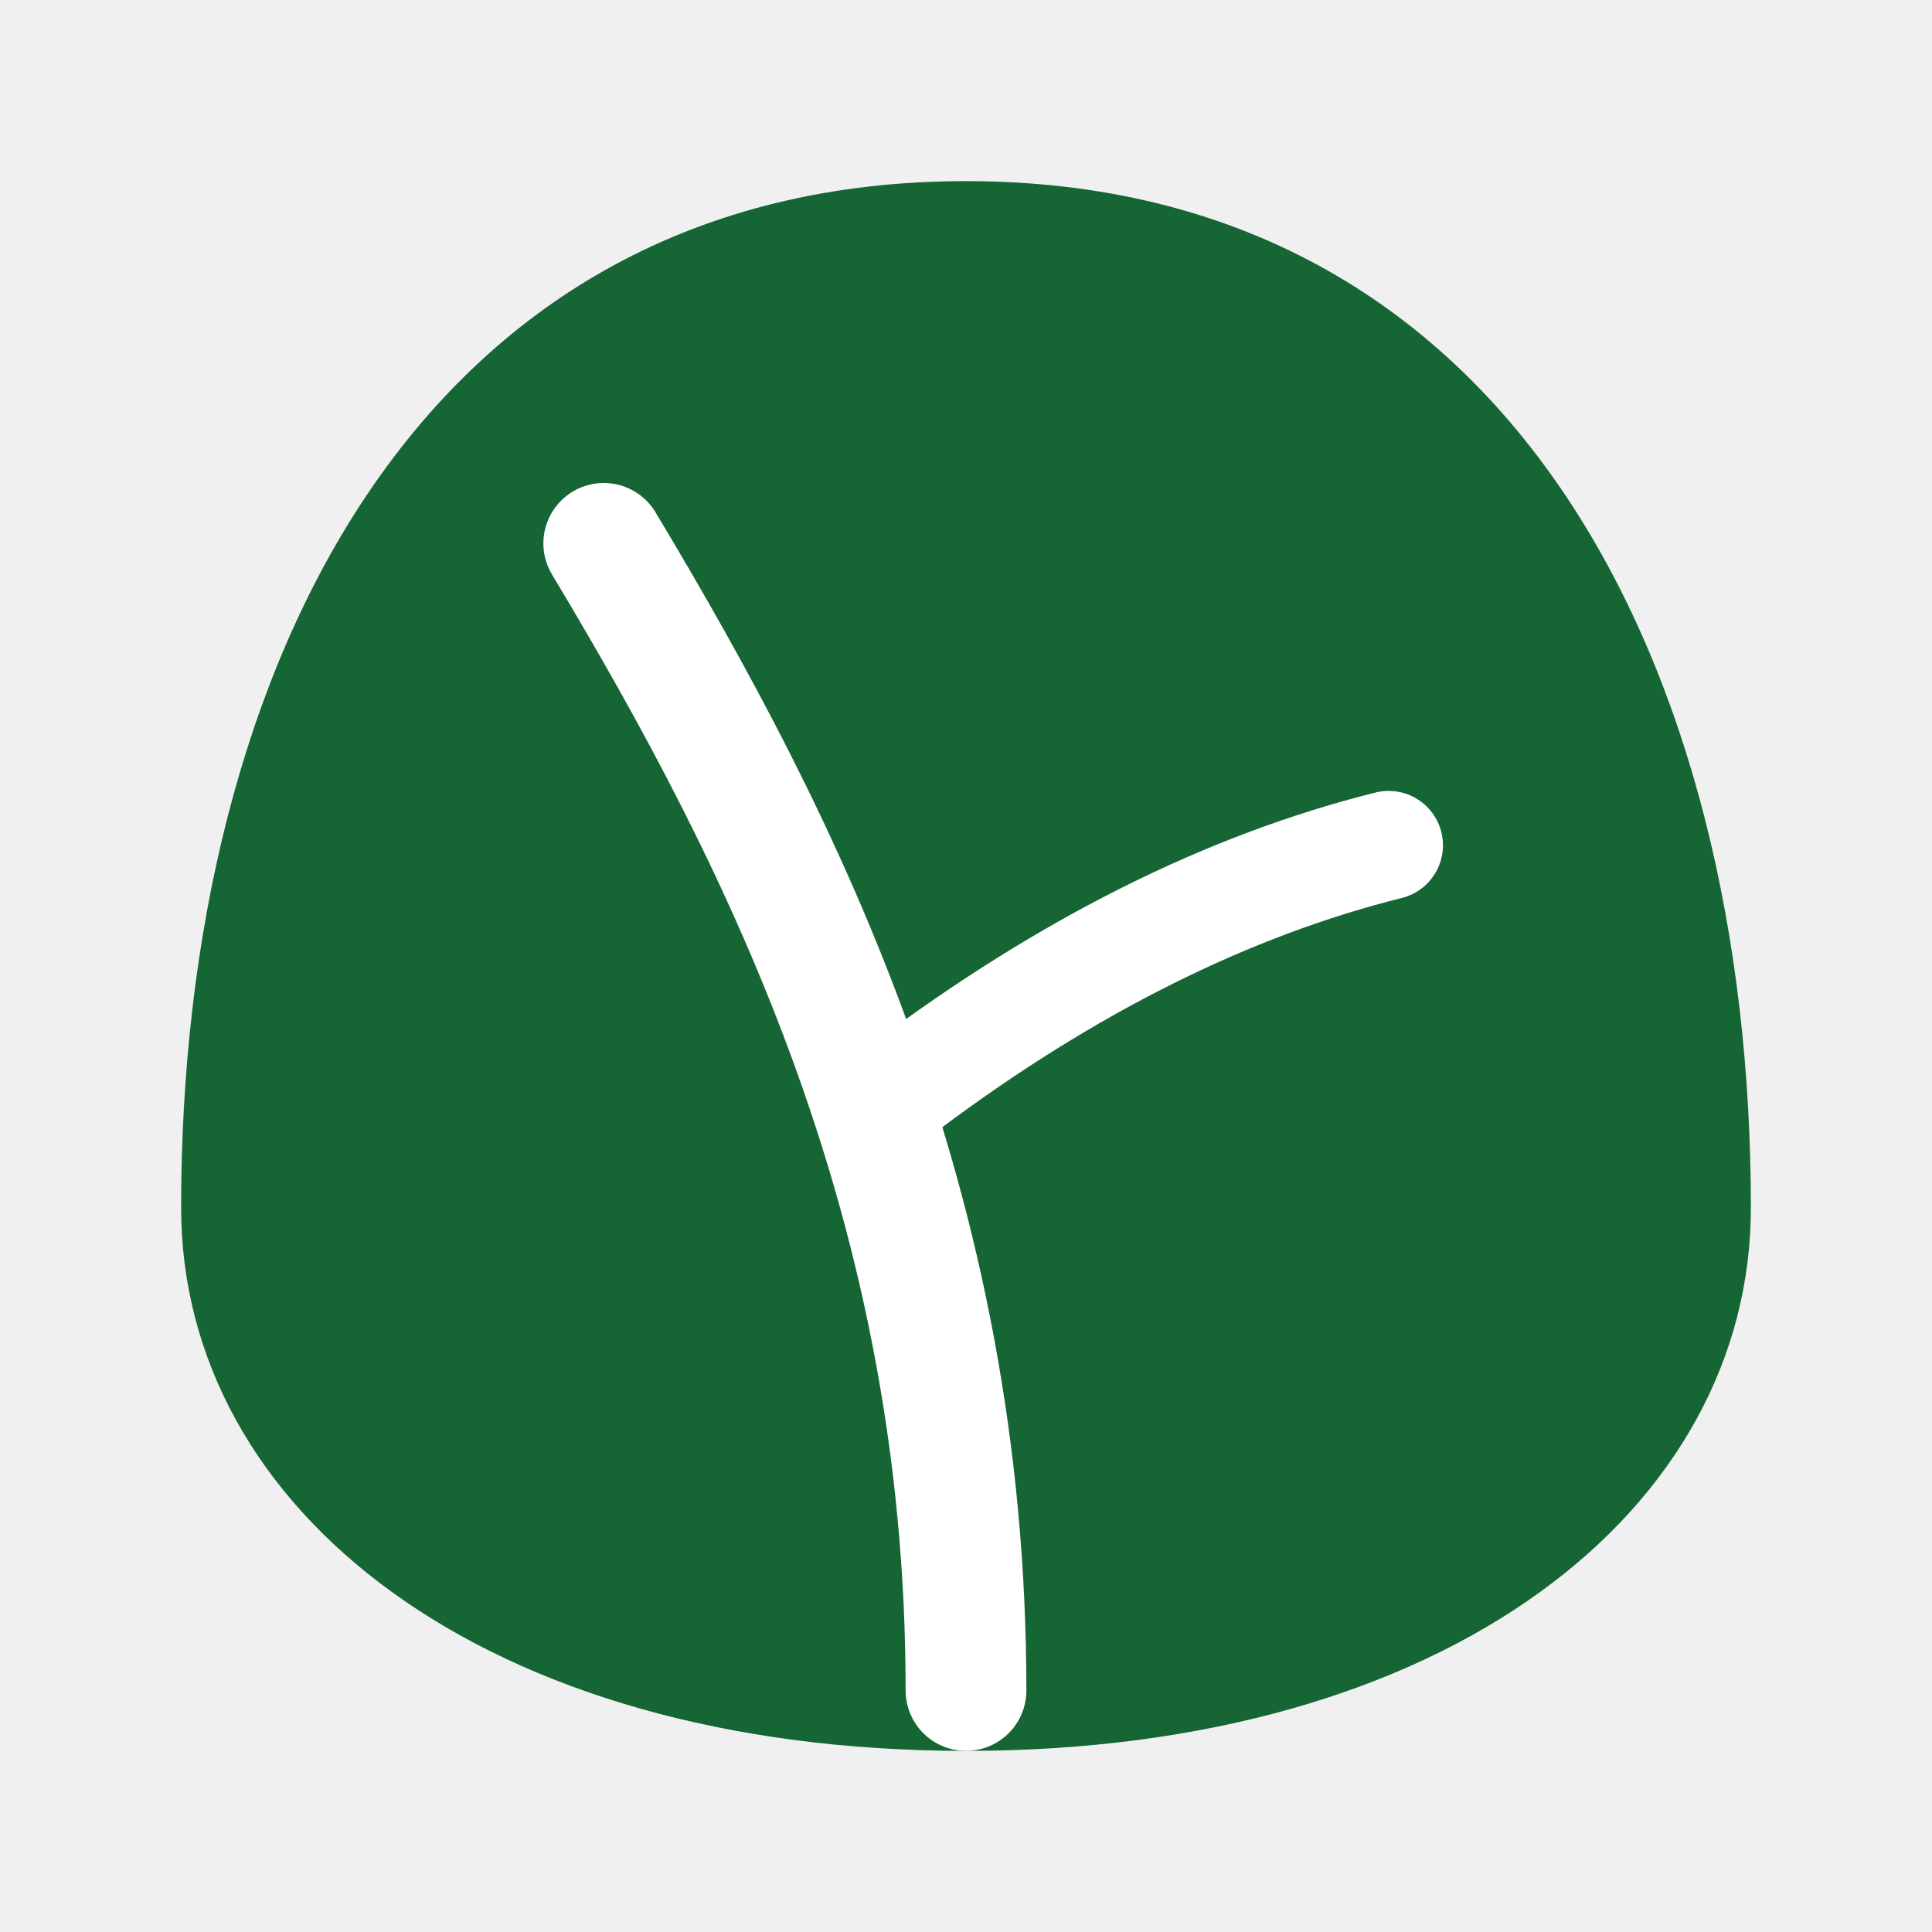
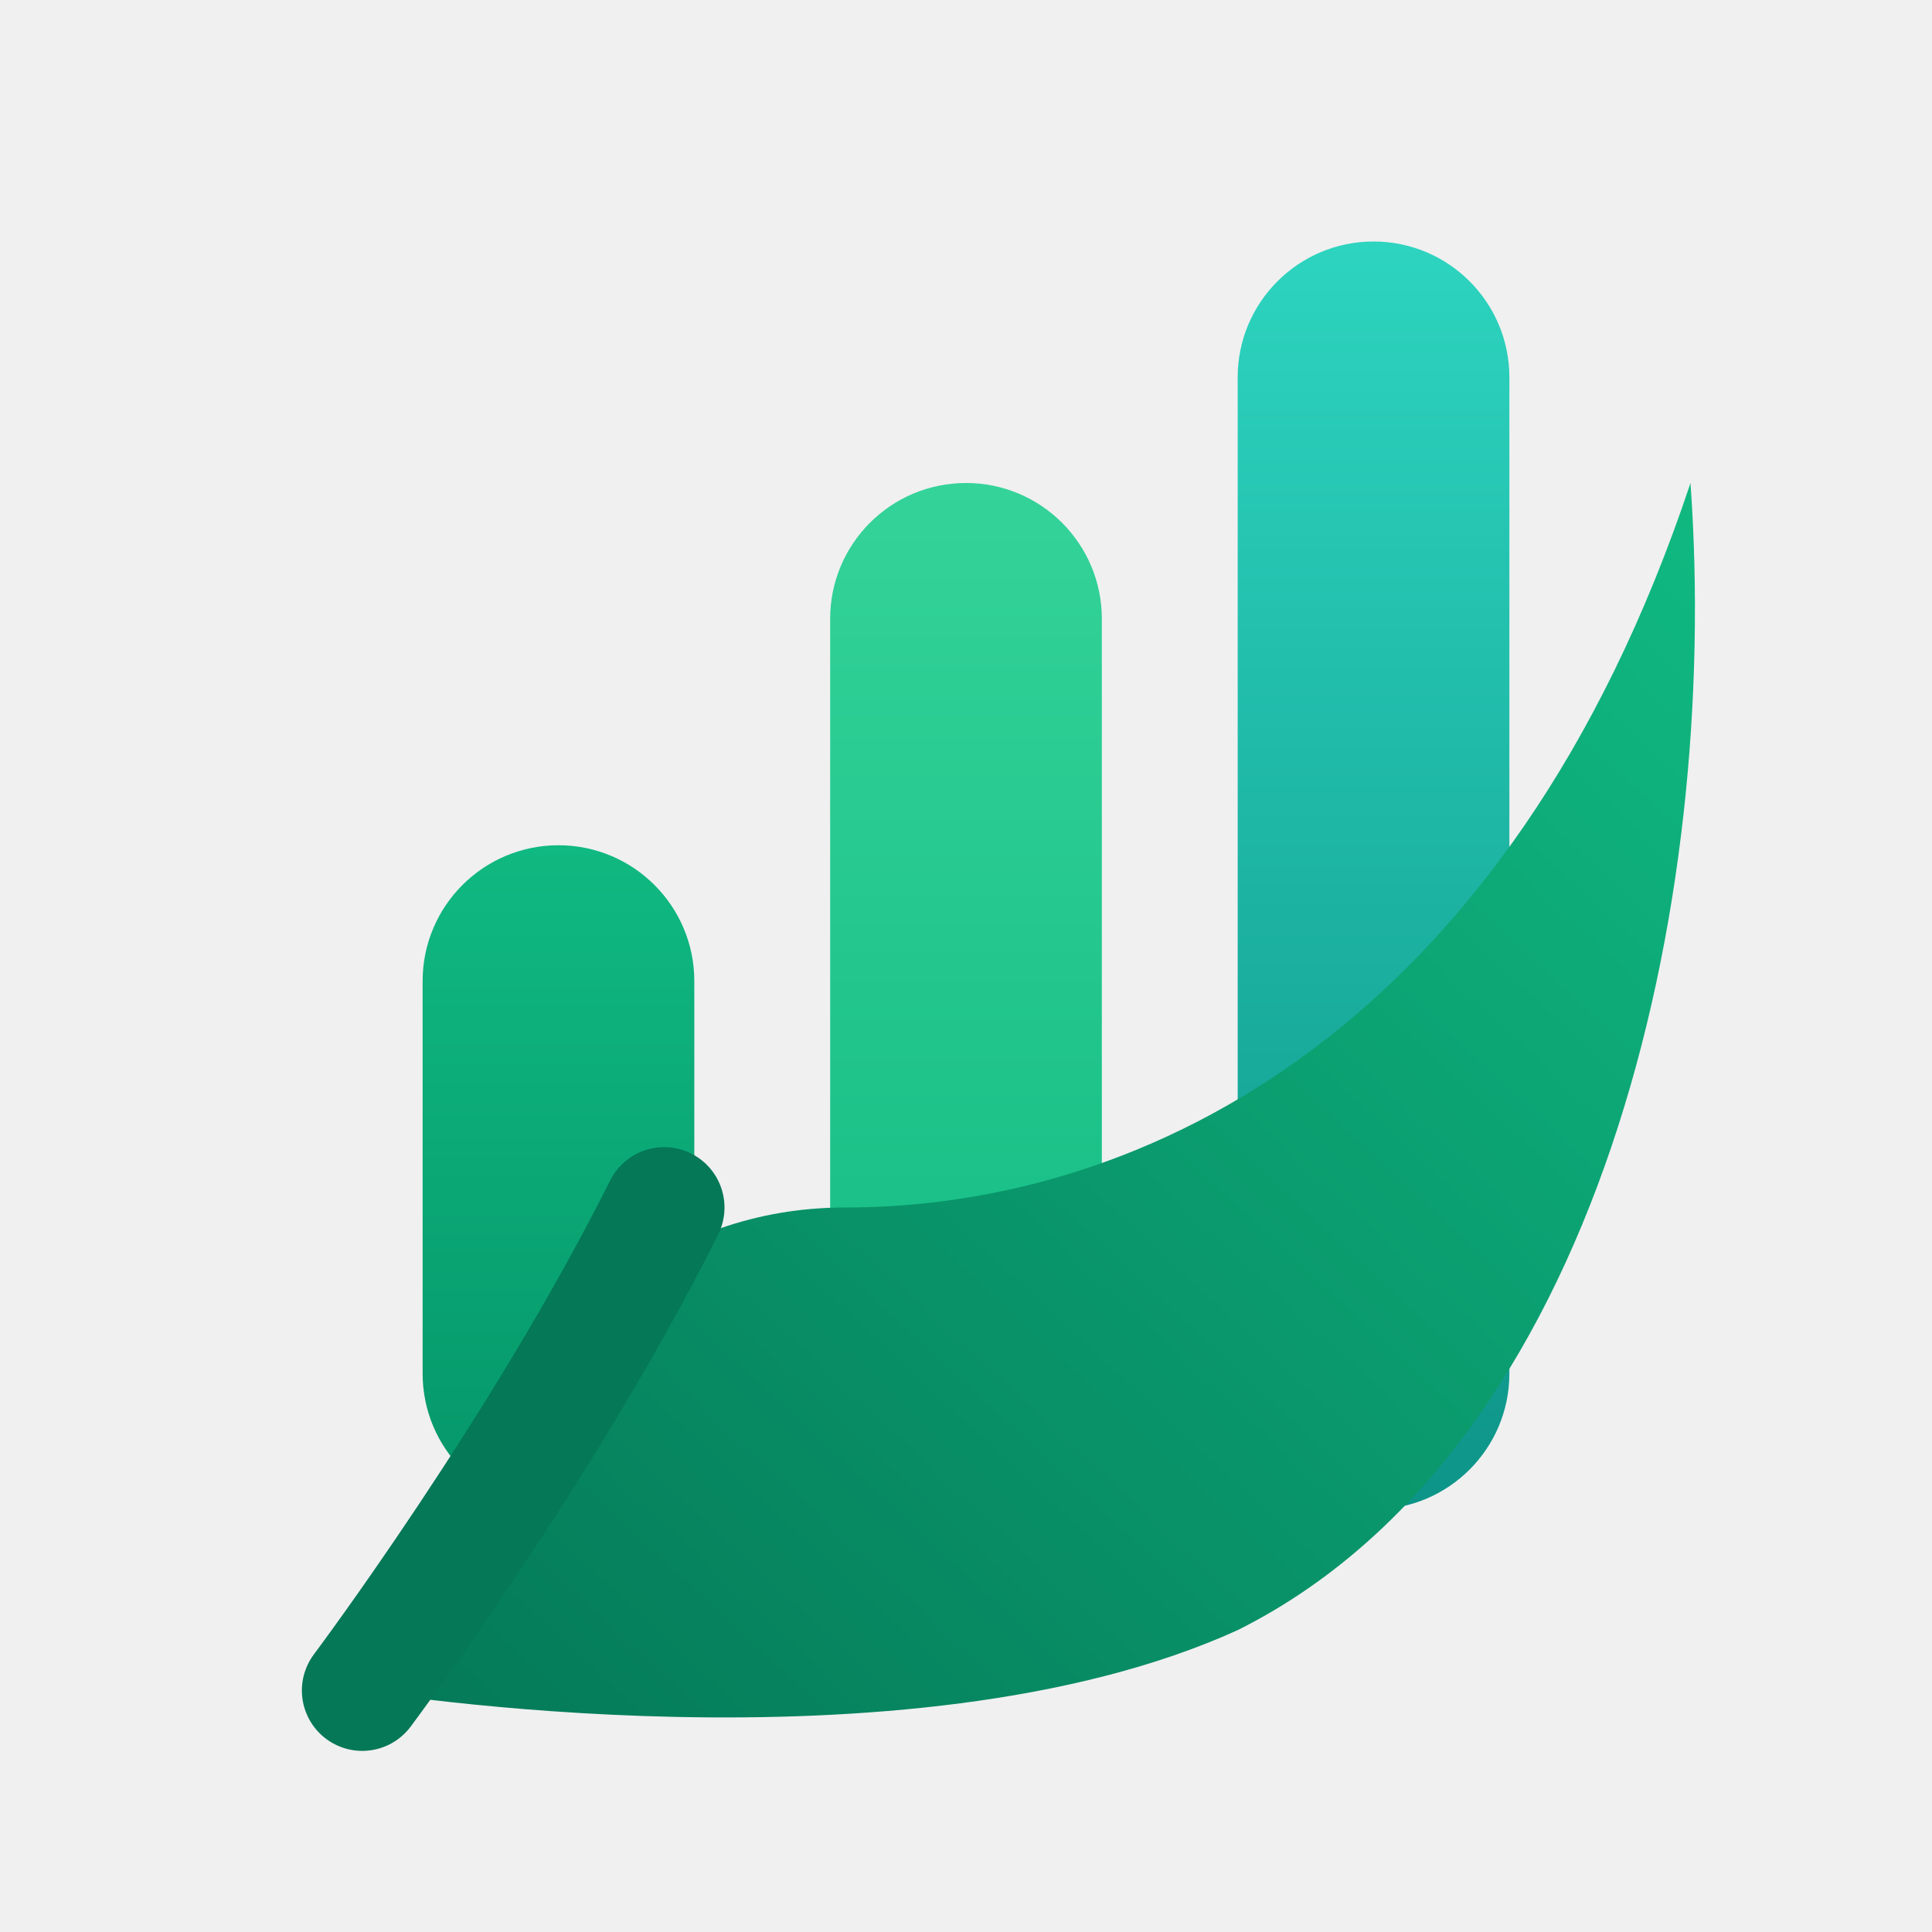
- <svg xmlns="http://www.w3.org/2000/svg" viewBox="0 0 32 32" width="32" height="32" fill="none">
-   <path d="M 16 3 C 25 3 29 11 29 20 C 29 25 24 29 16 29 C 8 29 3 25 3 20 C 3 11 7 3 16 3 Z" fill="#166534" />
-   <path d="M 16 28 C 16 20 13 14 10 9" stroke="#FFFFFF" stroke-width="2" stroke-linecap="round" />
-   <path d="M 15 18 Q 19 15 23 14" stroke="#FFFFFF" stroke-width="1.8" stroke-linecap="round" />
+ <svg xmlns="http://www.w3.org/2000/svg" viewBox="0 0 32 32" width="100%" height="100%" fill="none">
+   <defs>
+     <linearGradient id="barGradA1" x1="0" y1="1" x2="0" y2="0">
+       <stop offset="0%" stop-color="#059669" />
+       <stop offset="100%" stop-color="#10B981" />
+     </linearGradient>
+     <linearGradient id="barGradA2" x1="0" y1="1" x2="0" y2="0">
+       <stop offset="0%" stop-color="#10B981" />
+       <stop offset="100%" stop-color="#34D399" />
+     </linearGradient>
+     <linearGradient id="barGradA3" x1="0" y1="1" x2="0" y2="0">
+       <stop offset="0%" stop-color="#0D9488" />
+       <stop offset="100%" stop-color="#2DD4BF" />
+     </linearGradient>
+     <linearGradient id="swooshGrad" x1="0" y1="1" x2="1" y2="0">
+       <stop offset="0%" stop-color="#047857" />
+       <stop offset="100%" stop-color="#10B981" />
+     </linearGradient>
+   </defs>
+   <rect x="7" y="14" width="4.5" height="11" rx="2.25" fill="url(#barGradA1)" />
+   <rect x="13.75" y="8" width="4.5" height="17" rx="2.25" fill="url(#barGradA2)" />
+   <rect x="20.5" y="4" width="4.5" height="21" rx="2.25" fill="url(#barGradA3)" />
+   <path d="M6 28C6 28 8 20 14 20C19 20 25 17 28 8C28.5 15 26.5 24 20.5 27C15 29.5 6 28 6 28Z" fill="url(#swooshGrad)" />
+   <path d="M6 28C6 28 9 24 11 20" stroke="#047857" stroke-width="2" stroke-linecap="round" />
</svg>
